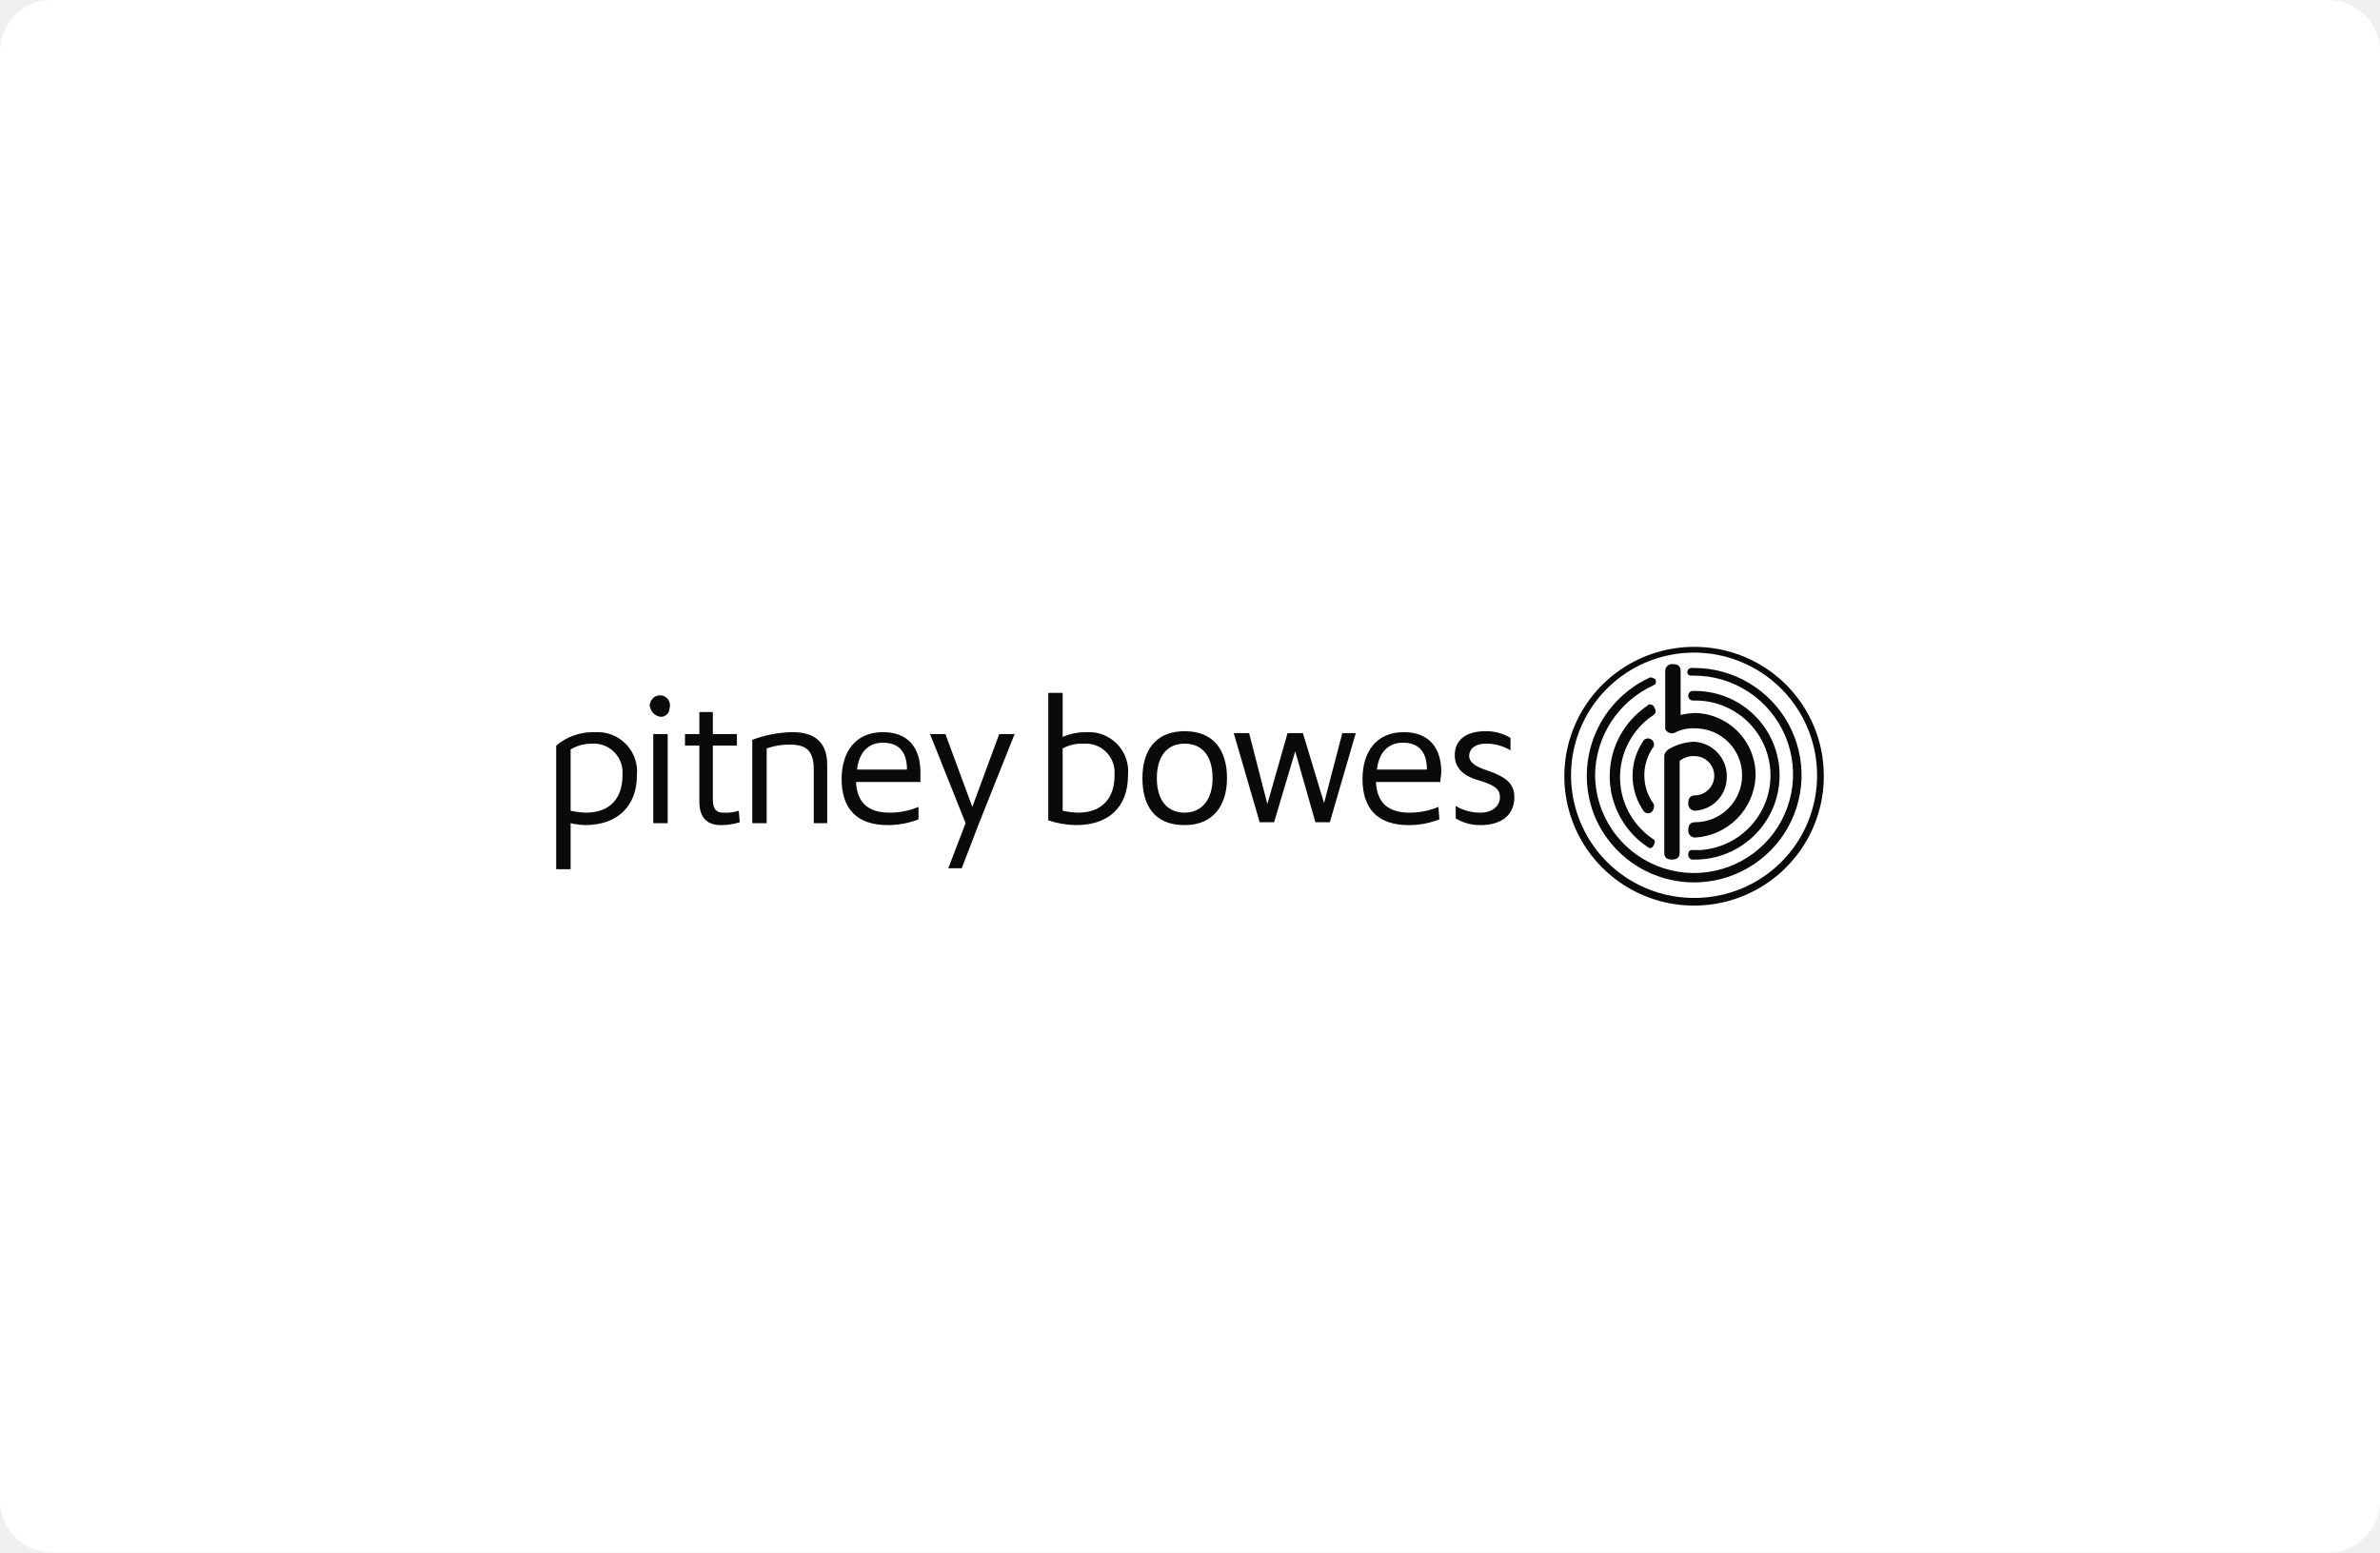
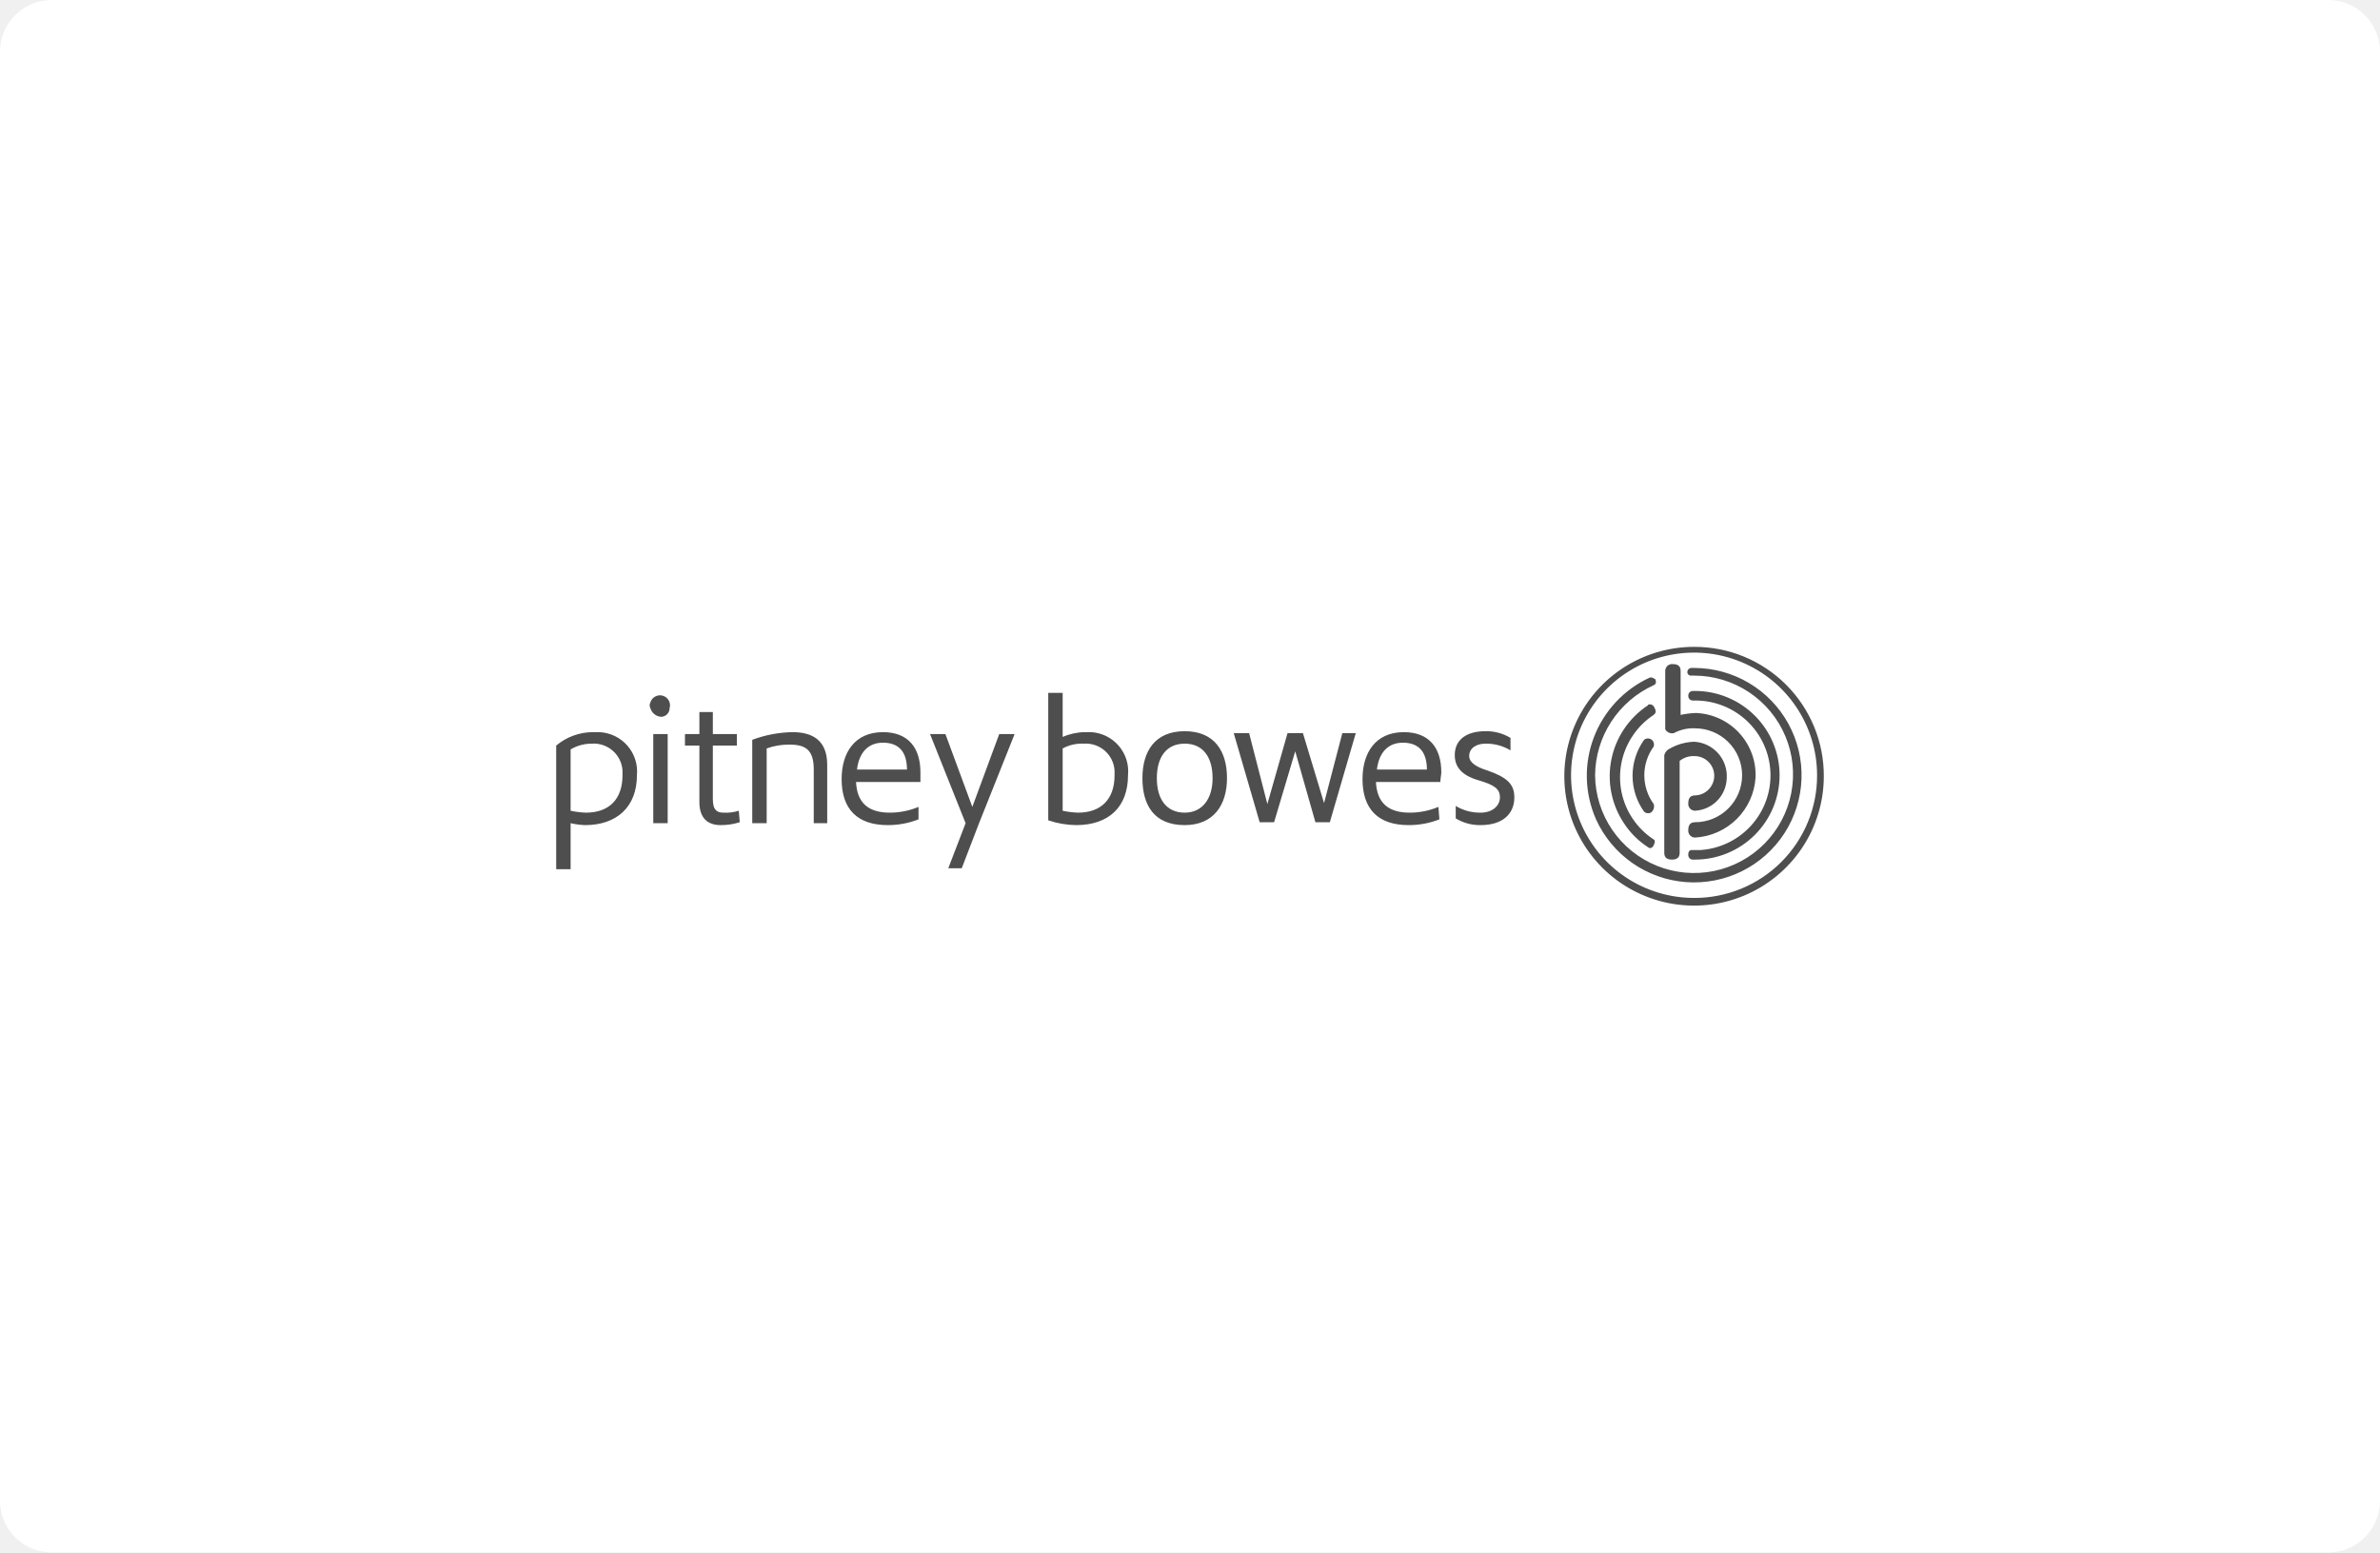
<svg xmlns="http://www.w3.org/2000/svg" preserveAspectRatio="none" overflow="visible" style="display: block;" width="368" height="240" viewBox="0 0 368 240" fill="none">
  <g id="Frame 387">
    <rect id="Rectangle 34625163" width="368" height="240" rx="8" fill="white" />
    <g id="PB">
-       <path d="M261.939 100C257.972 100 254.093 101.173 250.794 103.371C247.495 105.568 244.924 108.692 243.406 112.346C241.887 116.001 241.49 120.022 242.264 123.902C243.038 127.781 244.949 131.345 247.754 134.142C250.56 136.939 254.134 138.844 258.026 139.616C261.917 140.387 265.95 139.991 269.616 138.478C273.282 136.964 276.415 134.4 278.619 131.111C280.823 127.822 282 123.956 282 120C282.012 117.37 281.501 114.764 280.497 112.333C279.493 109.901 278.016 107.691 276.15 105.832C274.285 103.972 272.069 102.5 269.63 101.499C267.191 100.498 264.577 99.988 261.939 100ZM261.939 138.815C258.177 138.815 254.5 137.703 251.372 135.619C248.244 133.535 245.806 130.574 244.367 127.109C242.927 123.644 242.55 119.831 243.284 116.152C244.018 112.474 245.83 109.095 248.49 106.443C251.15 103.791 254.539 101.985 258.228 101.253C261.918 100.522 265.742 100.897 269.218 102.333C272.694 103.768 275.664 106.198 277.754 109.317C279.844 112.435 280.96 116.101 280.96 119.852C280.967 122.344 280.481 124.814 279.528 127.118C278.575 129.422 277.174 131.516 275.406 133.278C273.638 135.041 271.538 136.437 269.227 137.387C266.916 138.337 264.439 138.823 261.939 138.815ZM255.401 104.741H255.104C251.108 106.576 247.996 109.903 246.44 114.005C244.883 118.107 245.006 122.654 246.782 126.667C248.013 129.381 249.956 131.715 252.405 133.423C254.854 135.13 257.719 136.148 260.699 136.369C263.679 136.59 266.664 136.007 269.34 134.68C272.015 133.353 274.283 131.331 275.904 128.828C277.524 126.325 278.439 123.433 278.55 120.456C278.662 117.478 277.966 114.526 276.537 111.91C275.108 109.293 272.998 107.109 270.429 105.587C267.86 104.064 264.928 103.26 261.939 103.259H261.493C261.339 103.27 261.194 103.336 261.085 103.445C260.975 103.554 260.909 103.698 260.899 103.852C260.892 103.932 260.903 104.012 260.93 104.087C260.958 104.162 261.001 104.23 261.058 104.286C261.115 104.342 261.183 104.386 261.258 104.413C261.333 104.441 261.414 104.451 261.493 104.445H261.939C264.96 104.445 267.913 105.336 270.427 107.006C272.94 108.677 274.902 111.051 276.065 113.831C277.228 116.61 277.539 119.671 276.961 122.627C276.382 125.583 274.939 128.302 272.813 130.441C270.688 132.581 267.974 134.046 265.015 134.651C262.056 135.257 258.983 134.976 256.184 133.844C253.385 132.711 250.985 130.779 249.285 128.289C247.586 125.799 246.663 122.863 246.634 119.852C246.659 116.911 247.525 114.039 249.131 111.572C250.736 109.106 253.015 107.147 255.698 105.926C255.768 105.899 255.831 105.857 255.884 105.805C255.937 105.752 255.979 105.689 256.007 105.62C256.035 105.55 256.048 105.476 256.046 105.401C256.044 105.327 256.027 105.253 255.995 105.185V105.037C255.698 104.889 255.549 104.741 255.401 104.741ZM255.104 108.889C254.955 108.889 254.807 108.889 254.807 109.037C253.362 109.99 252.119 111.217 251.151 112.649C250.182 114.08 249.505 115.688 249.16 117.381C248.815 119.073 248.808 120.816 249.14 122.512C249.471 124.207 250.134 125.82 251.092 127.259C252.056 128.74 253.322 130.001 254.807 130.963C254.884 131.048 254.99 131.1 255.104 131.111C255.401 131.111 255.549 130.963 255.698 130.667C255.847 130.37 255.995 129.926 255.698 129.778C254.426 128.944 253.332 127.868 252.478 126.612C251.625 125.355 251.029 123.943 250.725 122.456C250.422 120.969 250.416 119.437 250.708 117.947C251 116.458 251.585 115.041 252.429 113.778C253.284 112.481 254.397 111.371 255.698 110.519C255.847 110.371 255.995 110.222 255.995 110.074C256.018 109.865 255.965 109.655 255.847 109.482C255.809 109.313 255.715 109.162 255.58 109.055C255.445 108.947 255.277 108.888 255.104 108.889ZM261.642 131.407C261.561 131.398 261.479 131.406 261.402 131.432C261.325 131.457 261.255 131.5 261.196 131.556C261.078 131.729 261.025 131.939 261.048 132.148C261.041 132.247 261.056 132.346 261.091 132.439C261.126 132.532 261.18 132.616 261.251 132.687C261.321 132.757 261.406 132.811 261.499 132.846C261.592 132.881 261.691 132.895 261.791 132.889H262.088C265.556 132.889 268.882 131.515 271.334 129.07C273.787 126.626 275.164 123.31 275.164 119.852C275.164 116.394 273.787 113.078 271.334 110.633C268.882 108.189 265.556 106.815 262.088 106.815H261.791C261.691 106.808 261.592 106.823 261.499 106.858C261.406 106.893 261.321 106.947 261.251 107.017C261.18 107.088 261.126 107.172 261.091 107.265C261.056 107.358 261.041 107.457 261.048 107.556C261.041 107.655 261.056 107.754 261.091 107.847C261.126 107.94 261.18 108.024 261.251 108.094C261.321 108.164 261.406 108.219 261.499 108.253C261.592 108.288 261.691 108.303 261.791 108.296H262.088C265.1 108.28 268 109.431 270.176 111.507C272.352 113.583 273.633 116.421 273.749 119.422C273.864 122.422 272.806 125.35 270.796 127.587C268.786 129.823 265.983 131.193 262.979 131.407H261.642ZM254.212 114.37C254.309 114.291 254.421 114.231 254.541 114.195C254.661 114.159 254.788 114.148 254.912 114.162C255.037 114.176 255.158 114.214 255.267 114.276C255.377 114.337 255.473 114.42 255.55 114.519C255.644 114.644 255.707 114.79 255.733 114.945C255.758 115.1 255.747 115.258 255.698 115.408C254.756 116.699 254.248 118.255 254.248 119.852C254.248 121.449 254.756 123.005 255.698 124.296C255.774 124.537 255.771 124.796 255.691 125.035C255.611 125.274 255.458 125.482 255.252 125.63C255.084 125.714 254.895 125.744 254.709 125.718C254.523 125.691 254.35 125.609 254.212 125.482C253.052 123.86 252.429 121.918 252.429 119.926C252.429 117.934 253.052 115.992 254.212 114.37Z" fill="#0A0A0A" />
-       <path d="M262.088 125.333C261.938 125.333 261.791 125.3 261.655 125.238C261.52 125.176 261.398 125.086 261.3 124.974C261.202 124.862 261.128 124.731 261.085 124.588C261.041 124.446 261.029 124.296 261.048 124.148C261.048 123.408 261.345 122.963 262.088 122.963C262.896 122.943 263.663 122.605 264.22 122.021C264.777 121.438 265.079 120.657 265.06 119.852C265.04 119.047 264.7 118.282 264.115 117.726C263.53 117.171 262.747 116.869 261.939 116.889C261.131 116.86 260.34 117.123 259.71 117.63V131.852C259.71 132.593 259.264 132.889 258.521 132.889C257.778 132.889 257.333 132.593 257.333 131.852V116.741C257.393 116.512 257.505 116.3 257.659 116.121C257.814 115.941 258.007 115.799 258.224 115.704C259.362 115.069 260.636 114.714 261.939 114.667C262.643 114.703 263.332 114.877 263.968 115.18C264.603 115.483 265.172 115.909 265.642 116.432C266.112 116.955 266.473 117.566 266.704 118.23C266.936 118.893 267.034 119.595 266.992 120.296C266.96 121.597 266.437 122.838 265.528 123.772C264.619 124.705 263.391 125.263 262.088 125.333ZM262.088 129.482C261.938 129.481 261.791 129.448 261.655 129.386C261.52 129.324 261.398 129.234 261.3 129.122C261.202 129.01 261.128 128.879 261.085 128.736C261.041 128.594 261.029 128.444 261.048 128.296C261.048 127.556 261.345 127.111 262.088 127.111C264.019 127.111 265.871 126.346 267.236 124.985C268.602 123.624 269.369 121.777 269.369 119.852C269.369 117.927 268.602 116.08 267.236 114.719C265.871 113.358 264.019 112.593 262.088 112.593C260.951 112.537 259.82 112.793 258.819 113.334C258.561 113.395 258.291 113.37 258.049 113.263C257.807 113.156 257.608 112.972 257.481 112.741V103.704C257.482 103.555 257.515 103.408 257.577 103.273C257.639 103.137 257.729 103.017 257.842 102.919C257.954 102.821 258.086 102.748 258.229 102.704C258.372 102.661 258.522 102.648 258.67 102.667C259.413 102.667 259.859 102.963 259.859 103.704V110.519C260.641 110.347 261.436 110.248 262.236 110.222C264.776 110.326 267.171 111.429 268.898 113.289C270.625 115.149 271.542 117.616 271.449 120.148C271.311 122.579 270.28 124.873 268.554 126.595C266.827 128.316 264.526 129.344 262.088 129.482Z" fill="#0A0A0A" />
-       <path d="M225.087 126.519C226.251 127.222 227.59 127.581 228.951 127.556C232.22 127.556 234.151 125.926 234.151 123.259C234.151 121.185 232.963 120.148 229.991 119.111C228.059 118.519 227.167 117.778 227.167 116.889C227.167 115.704 228.208 114.963 229.694 114.963C231.054 114.938 232.394 115.297 233.557 116V114.074C232.394 113.371 231.054 113.012 229.694 113.037C226.722 113.037 224.938 114.371 224.938 116.741C224.938 118.519 225.979 119.852 228.505 120.593C231.031 121.333 231.922 121.926 231.922 123.259C231.922 124.593 230.734 125.63 228.951 125.63C227.59 125.655 226.251 125.296 225.087 124.593V126.519ZM212.902 118.963C213.199 116.445 214.537 114.815 216.914 114.815C219.292 114.815 220.629 116.148 220.629 118.963H212.902ZM222.412 124.741C221.002 125.333 219.485 125.636 217.954 125.63C214.537 125.63 212.902 124 212.753 120.889H222.709C222.709 120.445 222.858 119.704 222.858 119.408C222.858 115.556 220.926 113.185 217.063 113.185C212.753 113.185 210.673 116.296 210.673 120.445C210.673 125.037 213.051 127.556 217.806 127.556C219.433 127.562 221.046 127.26 222.561 126.667L222.412 124.741ZM205.621 127.111L209.633 113.334H207.553L204.729 124.148L201.46 113.334H199.082L195.962 124.296L193.139 113.334H190.761L194.773 127.111H197.002L200.271 116.148L203.392 127.111H205.621ZM183.183 125.63C180.359 125.63 178.873 123.556 178.873 120.296C178.873 117.037 180.359 114.963 183.183 114.963C186.006 114.963 187.492 117.037 187.492 120.296C187.492 123.556 185.857 125.63 183.183 125.63ZM183.183 127.556C187.641 127.556 189.721 124.445 189.721 120.296C189.721 116.148 187.789 113.037 183.183 113.037C178.576 113.037 176.644 116.148 176.644 120.296C176.644 124.445 178.427 127.556 183.183 127.556ZM164.311 115.704C165.312 115.164 166.443 114.907 167.58 114.963C168.166 114.923 168.753 114.998 169.31 115.185C169.866 115.372 170.38 115.667 170.822 116.052C171.264 116.438 171.625 116.906 171.884 117.431C172.144 117.956 172.297 118.527 172.335 119.111V119.852C172.335 123.556 170.255 125.63 166.688 125.63C165.888 125.604 165.092 125.505 164.311 125.333V115.704ZM162.082 126.815C163.47 127.289 164.924 127.539 166.391 127.556C171.443 127.556 174.415 124.741 174.415 119.852C174.497 119.042 174.414 118.224 174.173 117.447C173.931 116.669 173.535 115.948 173.008 115.326C172.481 114.705 171.835 114.195 171.106 113.827C170.378 113.459 169.583 113.241 168.769 113.185H167.728C166.551 113.202 165.389 113.454 164.311 113.926V107.111H162.082V126.815ZM148.708 134.222L151.383 127.259L156.881 113.482H154.503L150.343 124.741L146.182 113.482H143.804L149.302 127.259L146.628 134.222H148.708ZM132.511 118.963C132.808 116.445 134.146 114.815 136.523 114.815C138.901 114.815 140.238 116.148 140.238 118.963H132.511ZM142.021 124.741C140.61 125.333 139.094 125.636 137.563 125.63C134.146 125.63 132.511 124 132.362 120.889H142.318V119.408C142.318 115.556 140.387 113.185 136.523 113.185C132.214 113.185 130.133 116.296 130.133 120.445C130.133 125.037 132.511 127.556 137.266 127.556C138.893 127.562 140.507 127.26 142.021 126.667V124.741ZM127.904 127.259V118.222C127.904 114.371 125.527 113.185 122.555 113.185C120.422 113.22 118.31 113.621 116.314 114.371V127.259H118.543V115.704C119.686 115.292 120.894 115.091 122.109 115.111C124.635 115.111 125.824 116 125.824 118.963V127.259H127.904ZM114.233 125.333C113.466 125.577 112.66 125.678 111.856 125.63C110.964 125.63 110.221 125.333 110.221 123.556V115.259H113.936V113.482H110.221V110.074H108.141V113.482H105.912V115.259H108.141V124C108.141 126.519 109.478 127.556 111.41 127.556C112.418 127.564 113.421 127.414 114.382 127.111L114.233 125.333ZM102.197 110.815C102.552 110.815 102.892 110.675 103.143 110.424C103.394 110.174 103.534 109.835 103.534 109.482C103.653 109.089 103.61 108.665 103.414 108.304C103.219 107.943 102.888 107.674 102.494 107.556C102.1 107.438 101.675 107.481 101.313 107.675C100.951 107.87 100.681 108.2 100.563 108.593C100.49 108.73 100.452 108.882 100.452 109.037C100.452 109.192 100.49 109.345 100.563 109.482C100.671 109.841 100.884 110.16 101.175 110.398C101.466 110.635 101.822 110.781 102.197 110.815ZM103.237 113.482H101.008V127.259H103.237V113.482ZM88.229 115.852C89.218 115.266 90.348 114.959 91.498 114.963C92.084 114.923 92.672 114.998 93.228 115.185C93.784 115.372 94.298 115.667 94.74 116.052C95.182 116.438 95.543 116.906 95.803 117.431C96.062 117.956 96.216 118.527 96.253 119.111V119.852C96.253 123.556 94.173 125.63 90.606 125.63C89.806 125.604 89.011 125.505 88.229 125.333V115.852ZM88.229 127.259C88.96 127.431 89.707 127.53 90.458 127.556C95.362 127.556 98.482 124.741 98.482 119.852C98.562 119.031 98.473 118.202 98.221 117.416C97.969 116.63 97.56 115.903 97.018 115.28C96.476 114.656 95.813 114.149 95.068 113.789C94.324 113.429 93.513 113.224 92.687 113.185H91.647C89.579 113.196 87.58 113.93 86 115.259V134.37H88.229V127.259Z" fill="#0A0A0A" />
+       <path d="M261.939 100C257.972 100 254.093 101.173 250.794 103.371C247.495 105.568 244.924 108.692 243.406 112.346C241.887 116.001 241.49 120.022 242.264 123.902C243.038 127.781 244.949 131.345 247.754 134.142C250.56 136.939 254.134 138.844 258.026 139.616C261.917 140.387 265.95 139.991 269.616 138.478C273.282 136.964 276.415 134.4 278.619 131.111C280.823 127.822 282 123.956 282 120C282.012 117.37 281.501 114.764 280.497 112.333C279.493 109.901 278.016 107.691 276.15 105.832C274.285 103.972 272.069 102.5 269.63 101.499C267.191 100.498 264.577 99.988 261.939 100ZM261.939 138.815C258.177 138.815 254.5 137.703 251.372 135.619C248.244 133.535 245.806 130.574 244.367 127.109C242.927 123.644 242.55 119.831 243.284 116.152C244.018 112.474 245.83 109.095 248.49 106.443C251.15 103.791 254.539 101.985 258.228 101.253C261.918 100.522 265.742 100.897 269.218 102.333C272.694 103.768 275.664 106.198 277.754 109.317C279.844 112.435 280.96 116.101 280.96 119.852C280.967 122.344 280.481 124.814 279.528 127.118C278.575 129.422 277.174 131.516 275.406 133.278C273.638 135.041 271.538 136.437 269.227 137.387C266.916 138.337 264.439 138.823 261.939 138.815ZM255.401 104.741H255.104C251.108 106.576 247.996 109.903 246.44 114.005C244.883 118.107 245.006 122.654 246.782 126.667C248.013 129.381 249.956 131.715 252.405 133.423C254.854 135.13 257.719 136.148 260.699 136.369C263.679 136.59 266.664 136.007 269.34 134.68C272.015 133.353 274.283 131.331 275.904 128.828C277.524 126.325 278.439 123.433 278.55 120.456C278.662 117.478 277.966 114.526 276.537 111.91C275.108 109.293 272.998 107.109 270.429 105.587C267.86 104.064 264.928 103.26 261.939 103.259H261.493C261.339 103.27 261.194 103.336 261.085 103.445C260.975 103.554 260.909 103.698 260.899 103.852C260.892 103.932 260.903 104.012 260.93 104.087C260.958 104.162 261.001 104.23 261.058 104.286C261.115 104.342 261.183 104.386 261.258 104.413C261.333 104.441 261.414 104.451 261.493 104.445H261.939C264.96 104.445 267.913 105.336 270.427 107.006C272.94 108.677 274.902 111.051 276.065 113.831C277.228 116.61 277.539 119.671 276.961 122.627C276.382 125.583 274.939 128.302 272.813 130.441C270.688 132.581 267.974 134.046 265.015 134.651C262.056 135.257 258.983 134.976 256.184 133.844C253.385 132.711 250.985 130.779 249.285 128.289C247.586 125.799 246.663 122.863 246.634 119.852C246.659 116.911 247.525 114.039 249.131 111.572C250.736 109.106 253.015 107.147 255.698 105.926C255.768 105.899 255.831 105.857 255.884 105.805C255.937 105.752 255.979 105.689 256.007 105.62C256.035 105.55 256.048 105.476 256.046 105.401C256.044 105.327 256.027 105.253 255.995 105.185V105.037C255.698 104.889 255.549 104.741 255.401 104.741ZM255.104 108.889C254.955 108.889 254.807 108.889 254.807 109.037C253.362 109.99 252.119 111.217 251.151 112.649C250.182 114.08 249.505 115.688 249.16 117.381C248.815 119.073 248.808 120.816 249.14 122.512C249.471 124.207 250.134 125.82 251.092 127.259C252.056 128.74 253.322 130.001 254.807 130.963C254.884 131.048 254.99 131.1 255.104 131.111C255.401 131.111 255.549 130.963 255.698 130.667C255.847 130.37 255.995 129.926 255.698 129.778C254.426 128.944 253.332 127.868 252.478 126.612C251.625 125.355 251.029 123.943 250.725 122.456C250.422 120.969 250.416 119.437 250.708 117.947C251 116.458 251.585 115.041 252.429 113.778C253.284 112.481 254.397 111.371 255.698 110.519C255.847 110.371 255.995 110.222 255.995 110.074C256.018 109.865 255.965 109.655 255.847 109.482C255.809 109.313 255.715 109.162 255.58 109.055C255.445 108.947 255.277 108.888 255.104 108.889ZM261.642 131.407C261.561 131.398 261.479 131.406 261.402 131.432C261.325 131.457 261.255 131.5 261.196 131.556C261.078 131.729 261.025 131.939 261.048 132.148C261.041 132.247 261.056 132.346 261.091 132.439C261.126 132.532 261.18 132.616 261.251 132.687C261.321 132.757 261.406 132.811 261.499 132.846C261.592 132.881 261.691 132.895 261.791 132.889H262.088C265.556 132.889 268.882 131.515 271.334 129.07C273.787 126.626 275.164 123.31 275.164 119.852C275.164 116.394 273.787 113.078 271.334 110.633C268.882 108.189 265.556 106.815 262.088 106.815H261.791C261.691 106.808 261.592 106.823 261.499 106.858C261.406 106.893 261.321 106.947 261.251 107.017C261.18 107.088 261.126 107.172 261.091 107.265C261.056 107.358 261.041 107.457 261.048 107.556C261.041 107.655 261.056 107.754 261.091 107.847C261.126 107.94 261.18 108.024 261.251 108.094C261.321 108.164 261.406 108.219 261.499 108.253C261.592 108.288 261.691 108.303 261.791 108.296H262.088C265.1 108.28 268 109.431 270.176 111.507C272.352 113.583 273.633 116.421 273.749 119.422C273.864 122.422 272.806 125.35 270.796 127.587C268.786 129.823 265.983 131.193 262.979 131.407H261.642ZM254.212 114.37C254.309 114.291 254.421 114.231 254.541 114.195C254.661 114.159 254.788 114.148 254.912 114.162C255.037 114.176 255.158 114.214 255.267 114.276C255.377 114.337 255.473 114.42 255.55 114.519C255.644 114.644 255.707 114.79 255.733 114.945C255.758 115.1 255.747 115.258 255.698 115.408C254.756 116.699 254.248 118.255 254.248 119.852C254.248 121.449 254.756 123.005 255.698 124.296C255.774 124.537 255.771 124.796 255.691 125.035C255.611 125.274 255.458 125.482 255.252 125.63C255.084 125.714 254.895 125.744 254.709 125.718C254.523 125.691 254.35 125.609 254.212 125.482C253.052 123.86 252.429 121.918 252.429 119.926C252.429 117.934 253.052 115.992 254.212 114.37Z" fill="#4E4E4E" />
+       <path d="M262.088 125.333C261.938 125.333 261.791 125.3 261.655 125.238C261.52 125.176 261.398 125.086 261.3 124.974C261.202 124.862 261.128 124.731 261.085 124.588C261.041 124.446 261.029 124.296 261.048 124.148C261.048 123.408 261.345 122.963 262.088 122.963C262.896 122.943 263.663 122.605 264.22 122.021C264.777 121.438 265.079 120.657 265.06 119.852C265.04 119.047 264.7 118.282 264.115 117.726C263.53 117.171 262.747 116.869 261.939 116.889C261.131 116.86 260.34 117.123 259.71 117.63V131.852C259.71 132.593 259.264 132.889 258.521 132.889C257.778 132.889 257.333 132.593 257.333 131.852V116.741C257.393 116.512 257.505 116.3 257.659 116.121C257.814 115.941 258.007 115.799 258.224 115.704C259.362 115.069 260.636 114.714 261.939 114.667C262.643 114.703 263.332 114.877 263.968 115.18C264.603 115.483 265.172 115.909 265.642 116.432C266.112 116.955 266.473 117.566 266.704 118.23C266.936 118.893 267.034 119.595 266.992 120.296C266.96 121.597 266.437 122.838 265.528 123.772C264.619 124.705 263.391 125.263 262.088 125.333ZM262.088 129.482C261.938 129.481 261.791 129.448 261.655 129.386C261.52 129.324 261.398 129.234 261.3 129.122C261.202 129.01 261.128 128.879 261.085 128.736C261.041 128.594 261.029 128.444 261.048 128.296C261.048 127.556 261.345 127.111 262.088 127.111C264.019 127.111 265.871 126.346 267.236 124.985C268.602 123.624 269.369 121.777 269.369 119.852C269.369 117.927 268.602 116.08 267.236 114.719C265.871 113.358 264.019 112.593 262.088 112.593C260.951 112.537 259.82 112.793 258.819 113.334C258.561 113.395 258.291 113.37 258.049 113.263C257.807 113.156 257.608 112.972 257.481 112.741V103.704C257.482 103.555 257.515 103.408 257.577 103.273C257.639 103.137 257.729 103.017 257.842 102.919C257.954 102.821 258.086 102.748 258.229 102.704C258.372 102.661 258.522 102.648 258.67 102.667C259.413 102.667 259.859 102.963 259.859 103.704V110.519C260.641 110.347 261.436 110.248 262.236 110.222C264.776 110.326 267.171 111.429 268.898 113.289C270.625 115.149 271.542 117.616 271.449 120.148C271.311 122.579 270.28 124.873 268.554 126.595C266.827 128.316 264.526 129.344 262.088 129.482Z" fill="#4E4E4E" />
+       <path d="M225.087 126.519C226.251 127.222 227.59 127.581 228.951 127.556C232.22 127.556 234.151 125.926 234.151 123.259C234.151 121.185 232.963 120.148 229.991 119.111C228.059 118.519 227.167 117.778 227.167 116.889C227.167 115.704 228.208 114.963 229.694 114.963C231.054 114.938 232.394 115.297 233.557 116V114.074C232.394 113.371 231.054 113.012 229.694 113.037C226.722 113.037 224.938 114.371 224.938 116.741C224.938 118.519 225.979 119.852 228.505 120.593C231.031 121.333 231.922 121.926 231.922 123.259C231.922 124.593 230.734 125.63 228.951 125.63C227.59 125.655 226.251 125.296 225.087 124.593V126.519ZM212.902 118.963C213.199 116.445 214.537 114.815 216.914 114.815C219.292 114.815 220.629 116.148 220.629 118.963H212.902ZM222.412 124.741C221.002 125.333 219.485 125.636 217.954 125.63C214.537 125.63 212.902 124 212.753 120.889H222.709C222.709 120.445 222.858 119.704 222.858 119.408C222.858 115.556 220.926 113.185 217.063 113.185C212.753 113.185 210.673 116.296 210.673 120.445C210.673 125.037 213.051 127.556 217.806 127.556C219.433 127.562 221.046 127.26 222.561 126.667L222.412 124.741ZM205.621 127.111L209.633 113.334H207.553L204.729 124.148L201.46 113.334H199.082L195.962 124.296L193.139 113.334H190.761L194.773 127.111H197.002L200.271 116.148L203.392 127.111H205.621ZM183.183 125.63C180.359 125.63 178.873 123.556 178.873 120.296C178.873 117.037 180.359 114.963 183.183 114.963C186.006 114.963 187.492 117.037 187.492 120.296C187.492 123.556 185.857 125.63 183.183 125.63ZM183.183 127.556C187.641 127.556 189.721 124.445 189.721 120.296C189.721 116.148 187.789 113.037 183.183 113.037C178.576 113.037 176.644 116.148 176.644 120.296C176.644 124.445 178.427 127.556 183.183 127.556ZM164.311 115.704C165.312 115.164 166.443 114.907 167.58 114.963C168.166 114.923 168.753 114.998 169.31 115.185C169.866 115.372 170.38 115.667 170.822 116.052C171.264 116.438 171.625 116.906 171.884 117.431C172.144 117.956 172.297 118.527 172.335 119.111V119.852C172.335 123.556 170.255 125.63 166.688 125.63C165.888 125.604 165.092 125.505 164.311 125.333V115.704ZM162.082 126.815C163.47 127.289 164.924 127.539 166.391 127.556C171.443 127.556 174.415 124.741 174.415 119.852C174.497 119.042 174.414 118.224 174.173 117.447C173.931 116.669 173.535 115.948 173.008 115.326C172.481 114.705 171.835 114.195 171.106 113.827C170.378 113.459 169.583 113.241 168.769 113.185H167.728C166.551 113.202 165.389 113.454 164.311 113.926V107.111H162.082V126.815ZM148.708 134.222L151.383 127.259L156.881 113.482H154.503L150.343 124.741L146.182 113.482H143.804L149.302 127.259L146.628 134.222H148.708ZM132.511 118.963C132.808 116.445 134.146 114.815 136.523 114.815C138.901 114.815 140.238 116.148 140.238 118.963H132.511ZM142.021 124.741C140.61 125.333 139.094 125.636 137.563 125.63C134.146 125.63 132.511 124 132.362 120.889H142.318V119.408C142.318 115.556 140.387 113.185 136.523 113.185C132.214 113.185 130.133 116.296 130.133 120.445C130.133 125.037 132.511 127.556 137.266 127.556C138.893 127.562 140.507 127.26 142.021 126.667V124.741ZM127.904 127.259V118.222C127.904 114.371 125.527 113.185 122.555 113.185C120.422 113.22 118.31 113.621 116.314 114.371V127.259H118.543V115.704C119.686 115.292 120.894 115.091 122.109 115.111C124.635 115.111 125.824 116 125.824 118.963V127.259H127.904ZM114.233 125.333C113.466 125.577 112.66 125.678 111.856 125.63C110.964 125.63 110.221 125.333 110.221 123.556V115.259H113.936V113.482H110.221V110.074H108.141V113.482H105.912V115.259H108.141V124C108.141 126.519 109.478 127.556 111.41 127.556C112.418 127.564 113.421 127.414 114.382 127.111L114.233 125.333ZM102.197 110.815C102.552 110.815 102.892 110.675 103.143 110.424C103.394 110.174 103.534 109.835 103.534 109.482C103.653 109.089 103.61 108.665 103.414 108.304C103.219 107.943 102.888 107.674 102.494 107.556C102.1 107.438 101.675 107.481 101.313 107.675C100.951 107.87 100.681 108.2 100.563 108.593C100.49 108.73 100.452 108.882 100.452 109.037C100.452 109.192 100.49 109.345 100.563 109.482C100.671 109.841 100.884 110.16 101.175 110.398C101.466 110.635 101.822 110.781 102.197 110.815ZM103.237 113.482H101.008V127.259H103.237V113.482ZM88.229 115.852C89.218 115.266 90.348 114.959 91.498 114.963C92.084 114.923 92.672 114.998 93.228 115.185C93.784 115.372 94.298 115.667 94.74 116.052C95.182 116.438 95.543 116.906 95.803 117.431C96.062 117.956 96.216 118.527 96.253 119.111V119.852C96.253 123.556 94.173 125.63 90.606 125.63C89.806 125.604 89.011 125.505 88.229 125.333V115.852ZM88.229 127.259C88.96 127.431 89.707 127.53 90.458 127.556C95.362 127.556 98.482 124.741 98.482 119.852C98.562 119.031 98.473 118.202 98.221 117.416C97.969 116.63 97.56 115.903 97.018 115.28C96.476 114.656 95.813 114.149 95.068 113.789C94.324 113.429 93.513 113.224 92.687 113.185H91.647C89.579 113.196 87.58 113.93 86 115.259V134.37H88.229V127.259Z" fill="#4E4E4E" />
    </g>
  </g>
</svg>
